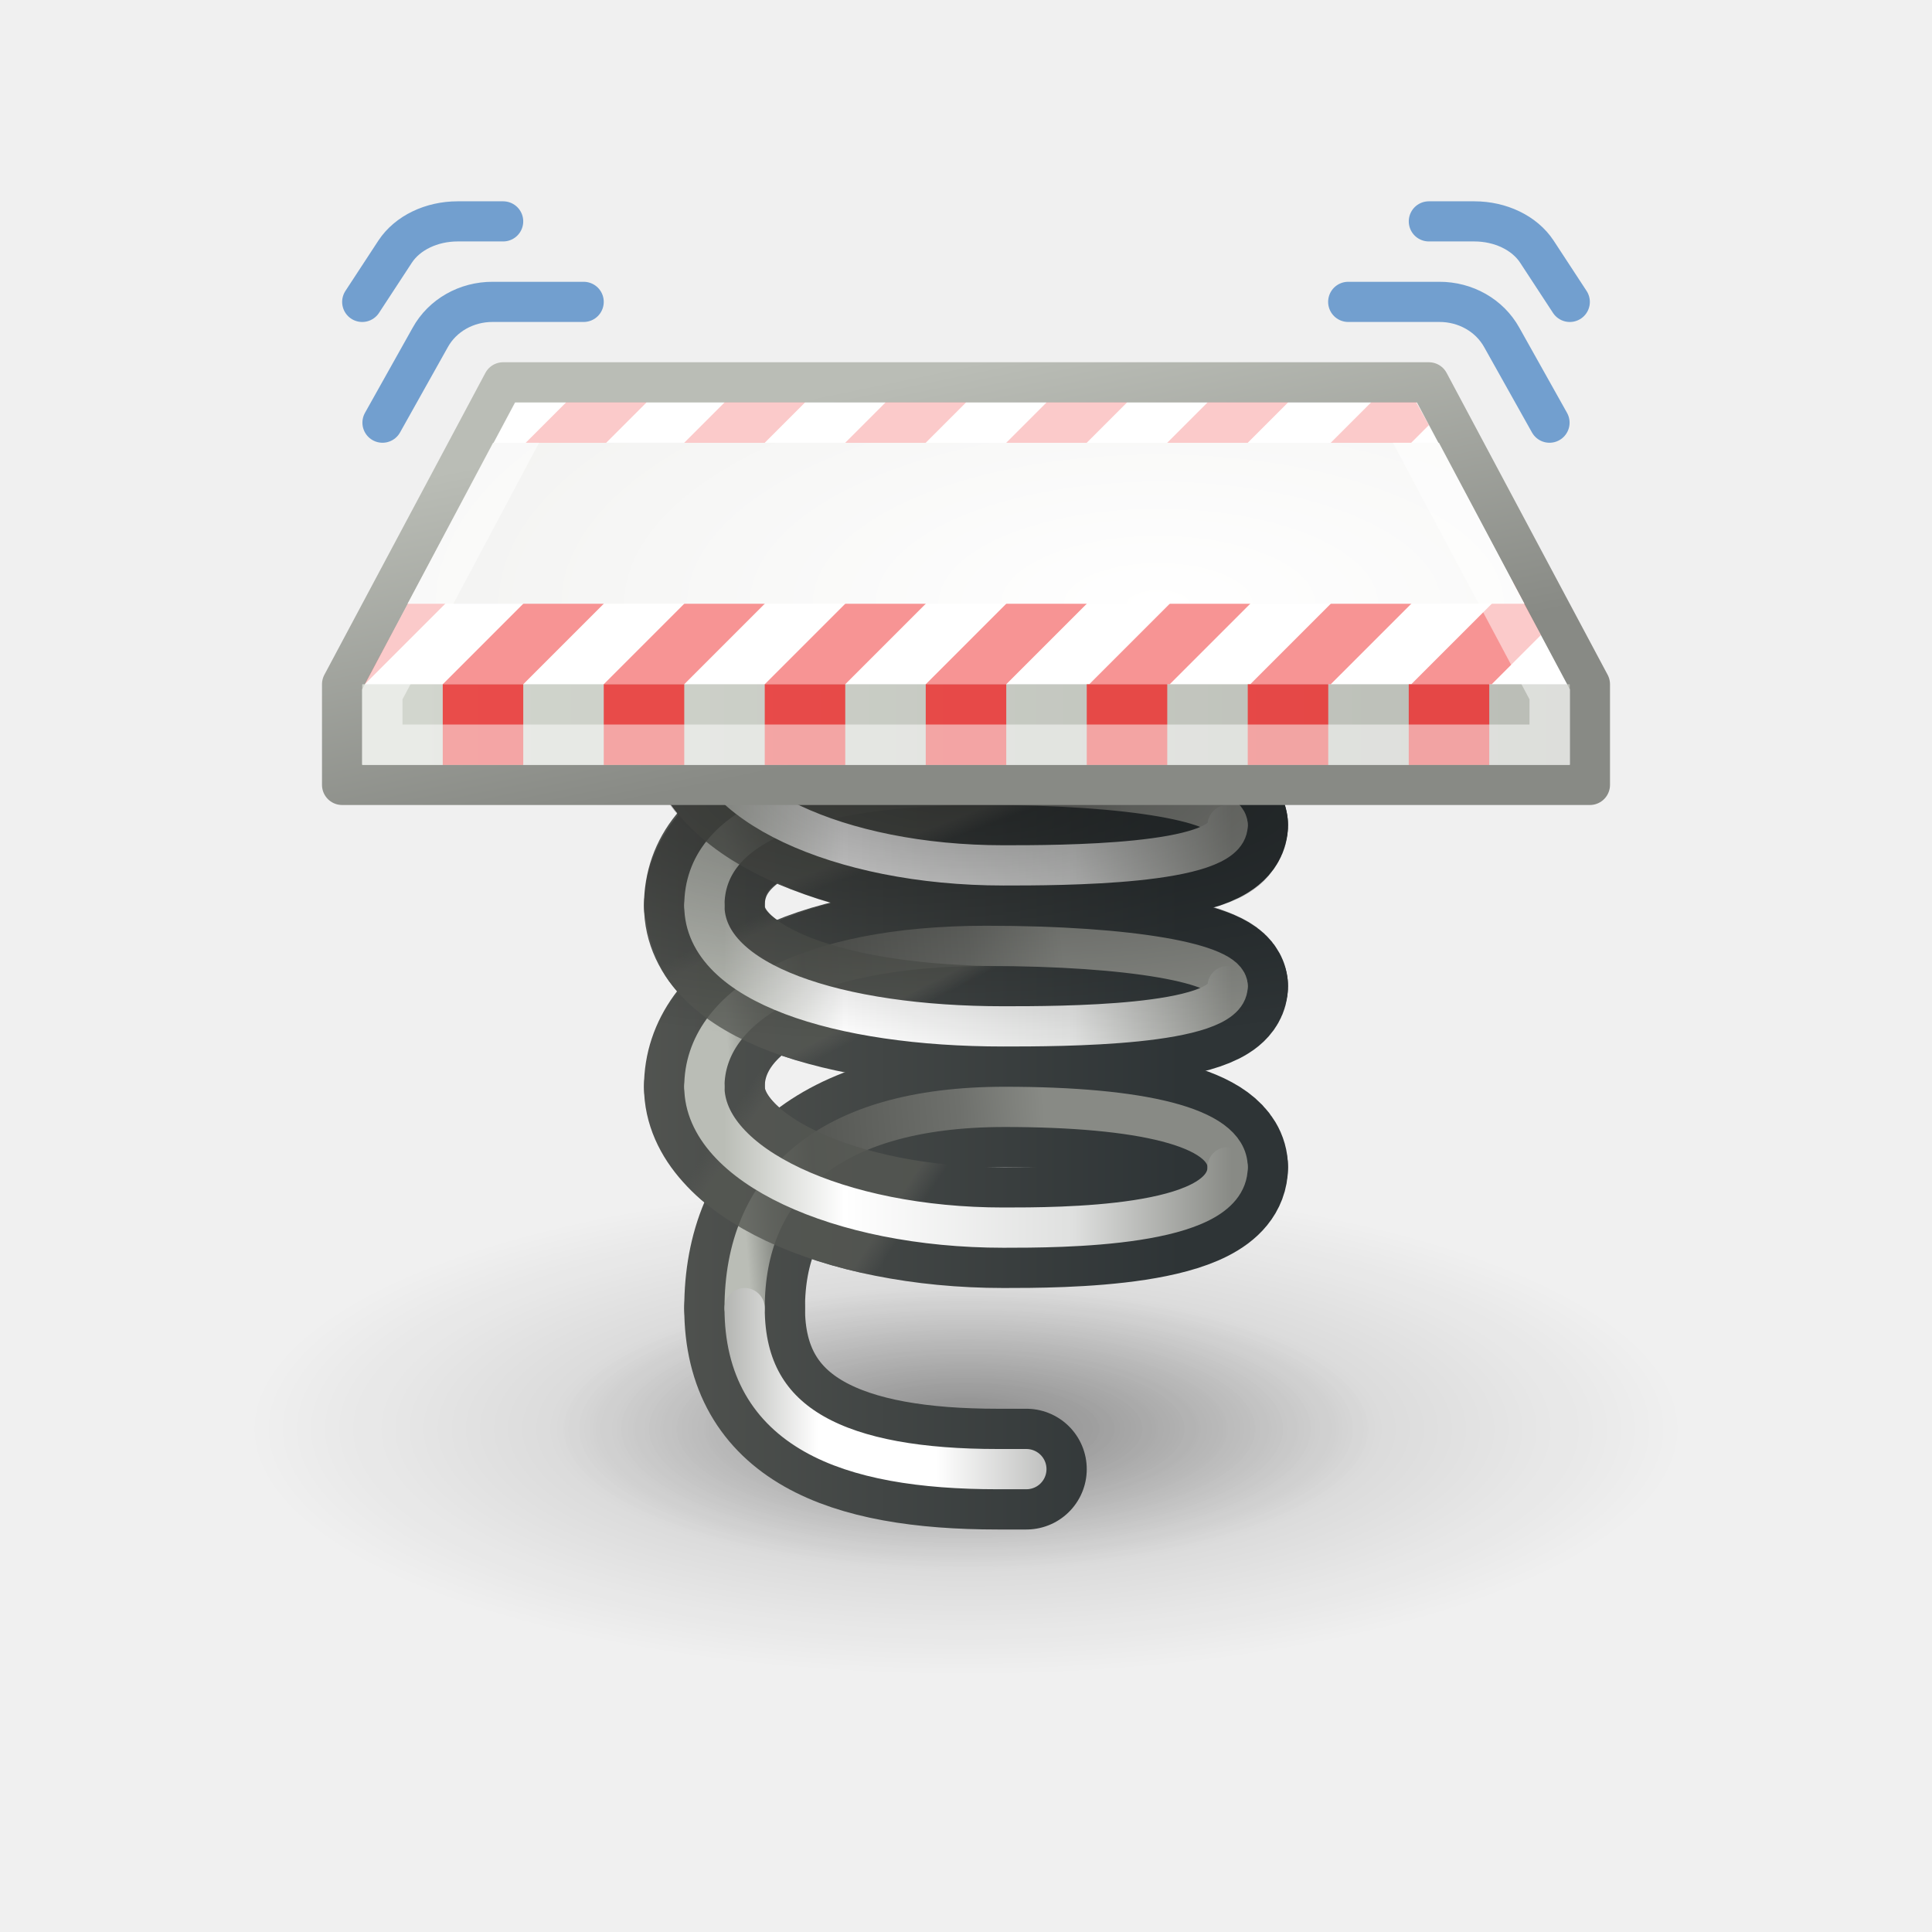
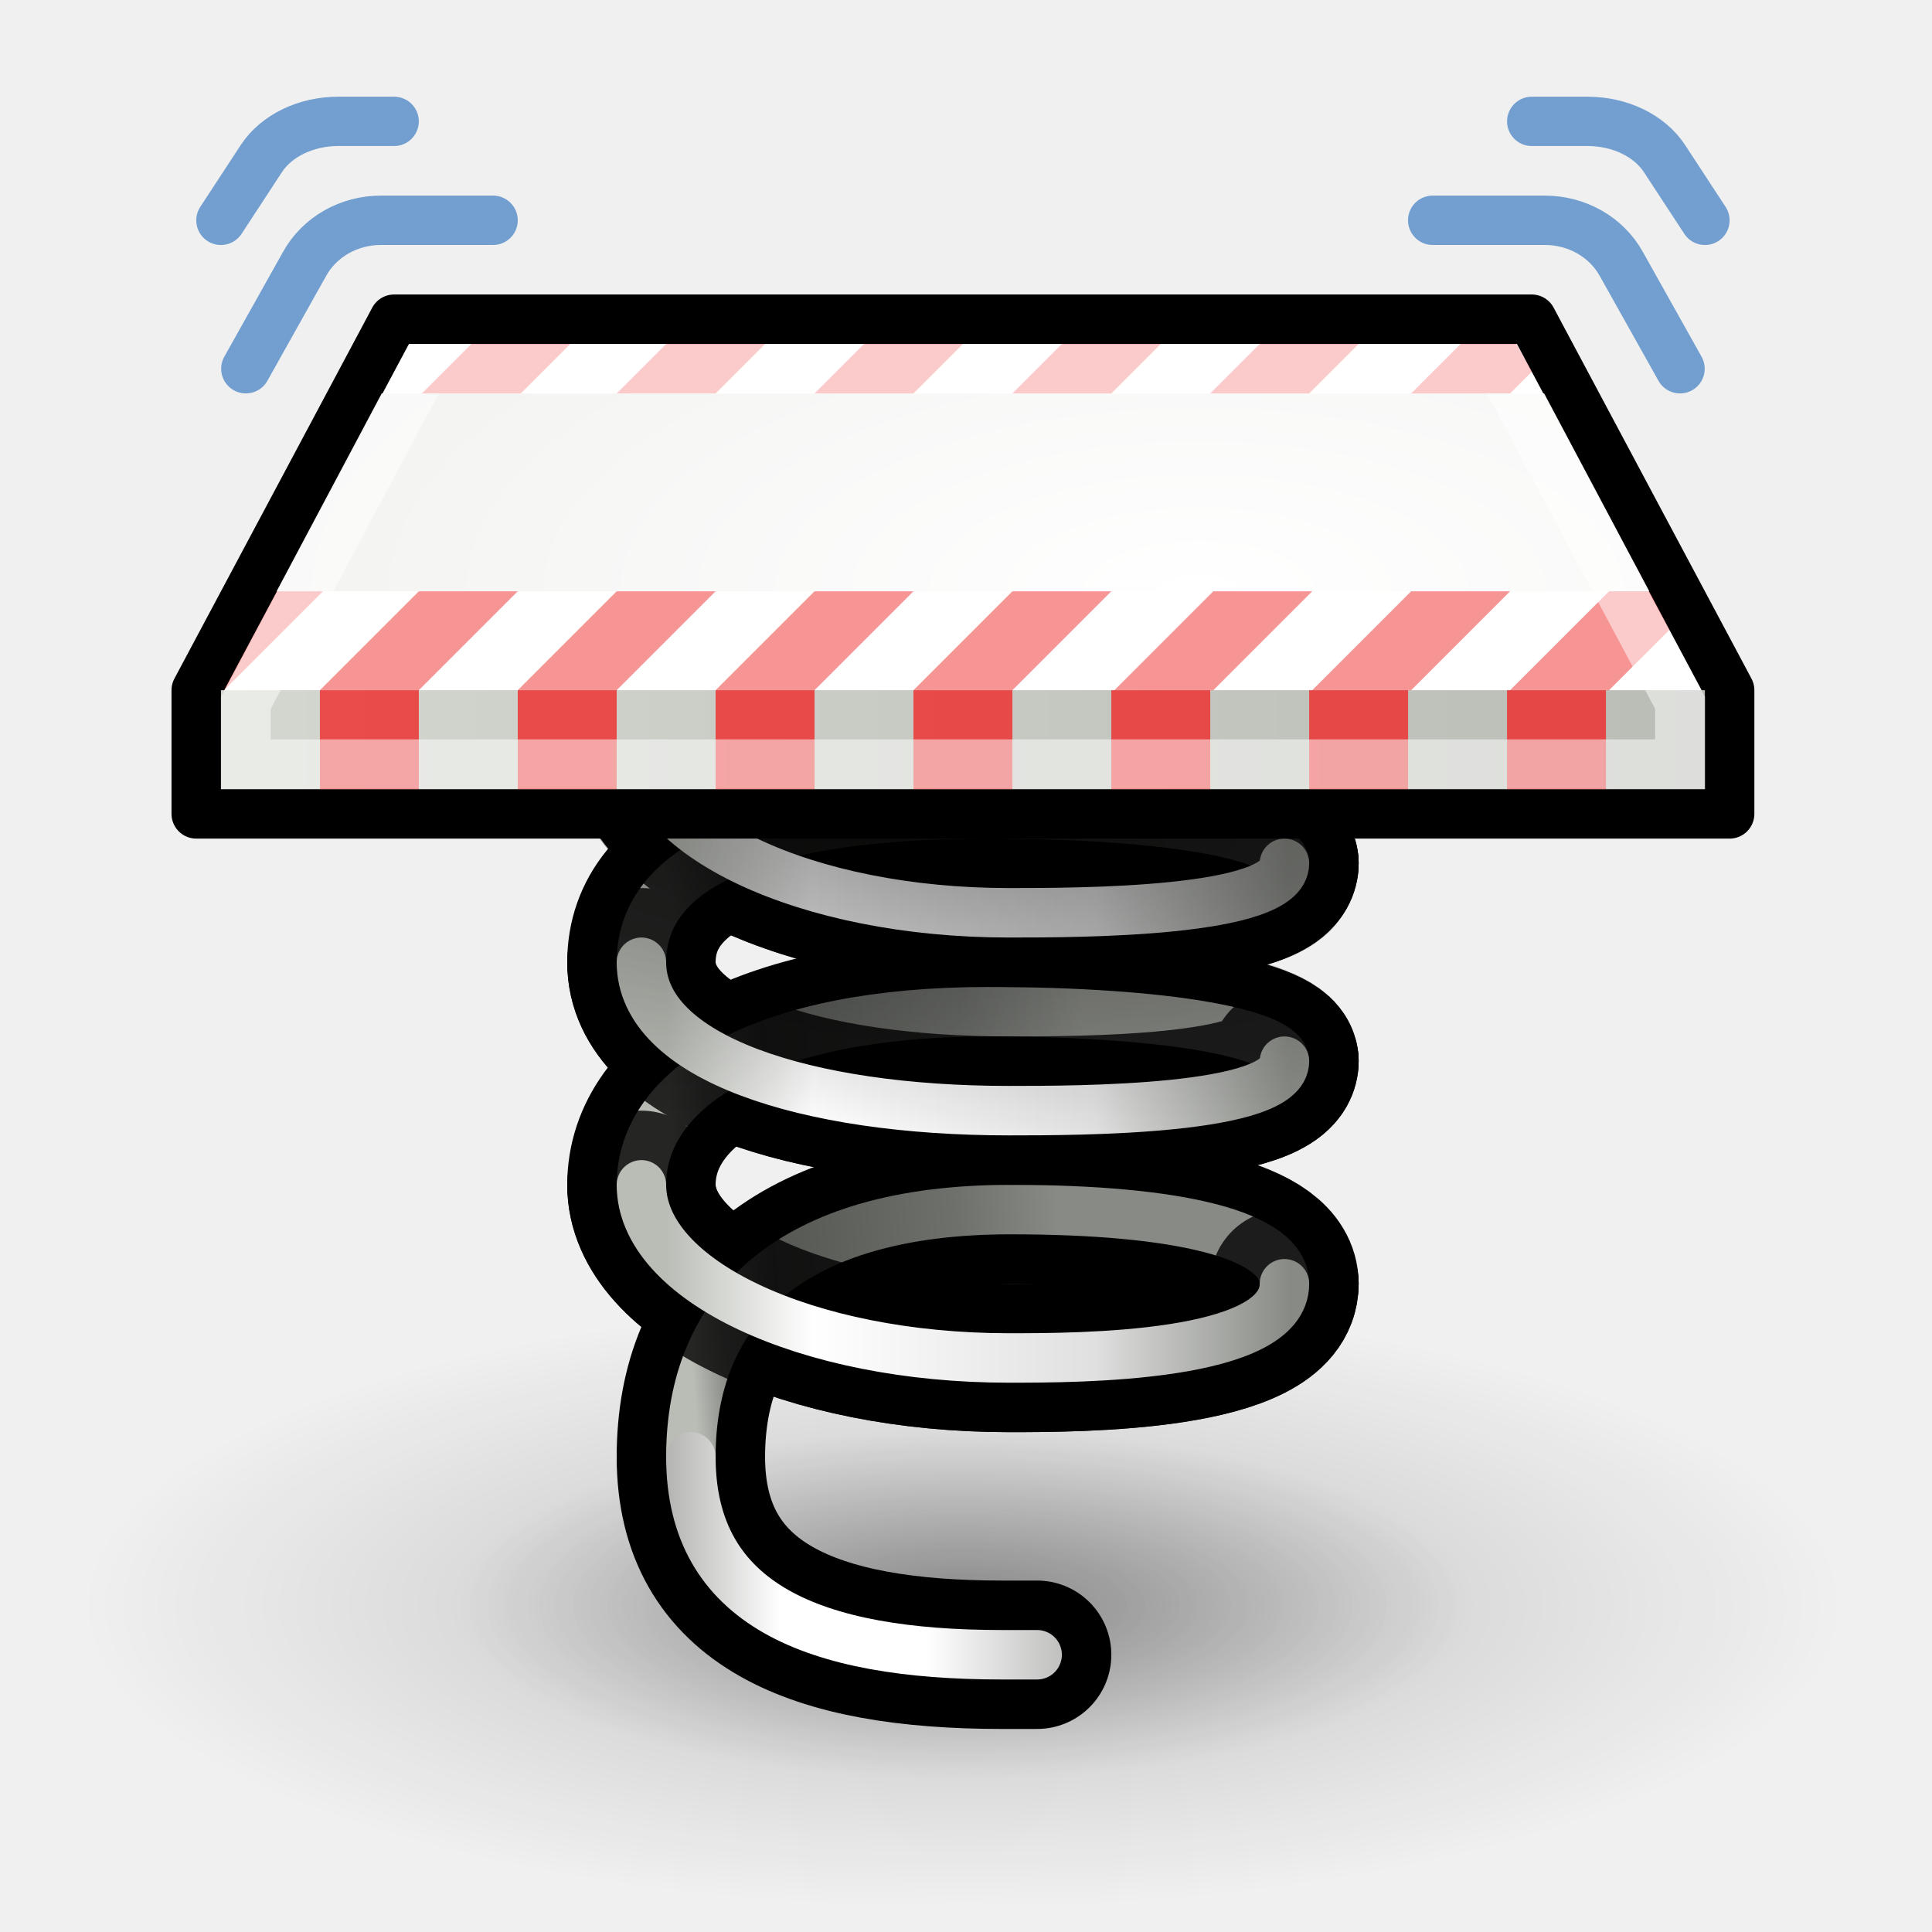
- <svg xmlns="http://www.w3.org/2000/svg" xmlns:xlink="http://www.w3.org/1999/xlink" width="48" height="48" id="svg2" version="1.0">
-   <defs id="defs4">
-     <linearGradient id="linearGradient1985">
-       <stop id="stop1987" offset="0" style="stop-color:#888a85;stop-opacity:1" />
-       <stop id="stop1989" offset="1" style="stop-color:#babdb6;stop-opacity:1" />
+ <svg xmlns="http://www.w3.org/2000/svg" xmlns:xlink="http://www.w3.org/1999/xlink" width="300" height="300" viewBox="0 0 300 300" id="svg7814" version="1.1">
+   <defs id="defs7816">
+     <radialGradient xlink:href="#linearGradient3212" id="radialGradient3222" gradientUnits="userSpaceOnUse" gradientTransform="matrix(1,0,0,0.385766,0,8.906398)" cx="22.743" cy="14.5" fx="22.743" fy="14.5" r="14.257" />
+     <linearGradient id="linearGradient3212">
+       <stop style="stop-color:black;stop-opacity:1;" offset="0" id="stop3214" />
+       <stop style="stop-color:black;stop-opacity:0;" offset="1" id="stop3216" />
    </linearGradient>
+     <radialGradient xlink:href="#linearGradient3212" id="radialGradient3226" gradientUnits="userSpaceOnUse" gradientTransform="matrix(1,0,0,0.385766,0,8.906398)" cx="22.743" cy="14.5" fx="22.743" fy="14.5" r="14.257" />
+     <linearGradient xlink:href="#linearGradient3281" id="linearGradient2935" x1="18.031" y1="25.991" x2="31" y2="25.991" gradientUnits="userSpaceOnUse" />
    <linearGradient id="linearGradient3281">
      <stop style="stop-color:#babdb6;stop-opacity:1;" offset="0" id="stop3289" />
      <stop id="stop3291" offset="0.092" style="stop-color:#878a84;stop-opacity:1;" />
      <stop style="stop-color:#555753;stop-opacity:1;" offset="0.235" id="stop3285" />
      <stop id="stop3293" offset="0.724" style="stop-color:#6e706c;stop-opacity:1;" />
      <stop id="stop3287" offset="1" style="stop-color:#888a85;stop-opacity:1" />
    </linearGradient>
-     <linearGradient id="linearGradient3228">
-       <stop style="stop-color:#2e3436;stop-opacity:1" offset="0" id="stop3230" />
-       <stop style="stop-color:#555753;stop-opacity:1;" offset="1" id="stop3232" />
-     </linearGradient>
-     <linearGradient id="linearGradient3212">
-       <stop style="stop-color:black;stop-opacity:1;" offset="0" id="stop3214" />
-       <stop style="stop-color:black;stop-opacity:0;" offset="1" id="stop3216" />
-     </linearGradient>
-     <linearGradient id="linearGradient3170">
-       <stop style="stop-color:black;stop-opacity:1;" offset="0" id="stop3172" />
-       <stop style="stop-color:black;stop-opacity:0;" offset="1" id="stop3174" />
-     </linearGradient>
+     <linearGradient xlink:href="#linearGradient3281" id="linearGradient3261" gradientUnits="userSpaceOnUse" x1="18.094" y1="26.241" x2="26.563" y2="25.616" />
+     <linearGradient xlink:href="#linearGradient3281" id="linearGradient3263" gradientUnits="userSpaceOnUse" x1="18.344" y1="22.429" x2="28.125" y2="20.054" />
+     <linearGradient xlink:href="#linearGradient3281" id="linearGradient3265" gradientUnits="userSpaceOnUse" x1="18.625" y1="31.929" x2="26.25" y2="31.304" />
+     <linearGradient xlink:href="#linearGradient3065" id="linearGradient2920" x1="17.985" y1="23.782" x2="30.604" y2="23.782" gradientUnits="userSpaceOnUse" />
    <linearGradient id="linearGradient3065">
      <stop id="stop3067" offset="0" style="stop-color:#babdb6;stop-opacity:1" />
      <stop style="stop-color:white;stop-opacity:1;" offset="0.237" id="stop3069" />
      <stop id="stop3259" offset="0.687" style="stop-color:#dfe0df;stop-opacity:1;" />
      <stop id="stop3071" offset="1" style="stop-color:#888a85;stop-opacity:1" />
    </linearGradient>
-     <linearGradient id="linearGradient3055">
-       <stop id="stop3057" offset="0" style="stop-color:#555753;stop-opacity:0" />
-       <stop style="stop-color:#555753;stop-opacity:1;" offset="0.101" id="stop3059" />
-       <stop style="stop-color:#555753;stop-opacity:1;" offset="0.893" id="stop3061" />
-       <stop id="stop3063" offset="1" style="stop-color:#555753;stop-opacity:0;" />
-     </linearGradient>
+     <linearGradient xlink:href="#linearGradient2914" id="linearGradient2939" gradientUnits="userSpaceOnUse" x1="16.672" y1="23.782" x2="30.604" y2="23.782" />
    <linearGradient id="linearGradient2914">
      <stop style="stop-color:#888a85;stop-opacity:1" offset="0" id="stop2916" />
      <stop id="stop2922" offset="0.262" style="stop-color:white;stop-opacity:1;" />
      <stop style="stop-color:white;stop-opacity:1;" offset="0.473" id="stop3257" />
      <stop style="stop-color:#555753;stop-opacity:1" offset="1" id="stop2918" />
    </linearGradient>
+     <radialGradient xlink:href="#linearGradient3212" id="radialGradient3269" gradientUnits="userSpaceOnUse" gradientTransform="matrix(-6.064651e-6,0.789996,-2.56077,0,76.84922,-13.69235)" cx="42.188" cy="20.617" fx="42.188" fy="20.617" r="8" />
+     <linearGradient xlink:href="#linearGradient2844" id="linearGradient2850" x1="9" y1="18" x2="39" y2="18" gradientUnits="userSpaceOnUse" />
    <linearGradient id="linearGradient2844">
      <stop style="stop-color:#d3d7cf;stop-opacity:1;" offset="0" id="stop2846" />
      <stop style="stop-color:#babdb6;stop-opacity:1" offset="1" id="stop2848" />
    </linearGradient>
+     <radialGradient xlink:href="#linearGradient2827" id="radialGradient2833" cx="21.315" cy="14.031" fx="21.315" fy="14.031" r="13.875" gradientTransform="matrix(1.910968,0,0,0.825953,-11.9594,3.411152)" gradientUnits="userSpaceOnUse" />
    <linearGradient id="linearGradient2827">
      <stop style="stop-color:white;stop-opacity:1" offset="0" id="stop2829" />
      <stop style="stop-color:#eeeeec;stop-opacity:1;" offset="1" id="stop2831" />
    </linearGradient>
-     <radialGradient xlink:href="#linearGradient2827" id="radialGradient2833" cx="21.315" cy="14.031" fx="21.315" fy="14.031" r="13.875" gradientTransform="matrix(1.910968,0,0,0.825953,-11.9594,3.411152)" gradientUnits="userSpaceOnUse" />
-     <linearGradient xlink:href="#linearGradient2844" id="linearGradient2850" x1="9" y1="18" x2="39" y2="18" gradientUnits="userSpaceOnUse" />
-     <linearGradient xlink:href="#linearGradient3065" id="linearGradient2920" x1="17.985" y1="23.782" x2="30.604" y2="23.782" gradientUnits="userSpaceOnUse" />
-     <linearGradient xlink:href="#linearGradient3281" id="linearGradient2935" x1="18.031" y1="25.991" x2="31" y2="25.991" gradientUnits="userSpaceOnUse" />
-     <linearGradient xlink:href="#linearGradient2914" id="linearGradient2939" gradientUnits="userSpaceOnUse" x1="16.672" y1="23.782" x2="30.604" y2="23.782" />
-     <linearGradient xlink:href="#linearGradient3055" id="linearGradient3037" x1="17.875" y1="18.594" x2="19.344" y2="22.469" gradientUnits="userSpaceOnUse" />
-     <linearGradient xlink:href="#linearGradient3055" id="linearGradient3053" x1="17.237" y1="23.558" x2="19.007" y2="27" gradientUnits="userSpaceOnUse" />
-     <linearGradient xlink:href="#linearGradient3055" id="linearGradient3079" x1="17.812" y1="28.187" x2="22.156" y2="31.062" gradientUnits="userSpaceOnUse" />
-     <linearGradient xlink:href="#linearGradient1985" id="linearGradient3200" x1="15.25" y1="20" x2="13.438" y2="11.231" gradientUnits="userSpaceOnUse" />
-     <radialGradient xlink:href="#linearGradient3212" id="radialGradient3222" gradientUnits="userSpaceOnUse" gradientTransform="matrix(1,0,0,0.385766,0,8.906398)" cx="22.743" cy="14.5" fx="22.743" fy="14.5" r="14.257" />
-     <radialGradient xlink:href="#linearGradient3212" id="radialGradient3226" gradientUnits="userSpaceOnUse" gradientTransform="matrix(1,0,0,0.385766,0,8.906398)" cx="22.743" cy="14.5" fx="22.743" fy="14.5" r="14.257" />
-     <linearGradient xlink:href="#linearGradient3228" id="linearGradient3234" x1="45.375" y1="25.188" x2="30.499" y2="25.188" gradientUnits="userSpaceOnUse" />
-     <linearGradient xlink:href="#linearGradient3228" id="linearGradient3236" gradientUnits="userSpaceOnUse" x1="45.375" y1="25.188" x2="30.499" y2="25.188" />
-     <linearGradient xlink:href="#linearGradient3228" id="linearGradient3238" gradientUnits="userSpaceOnUse" x1="45.375" y1="25.188" x2="30.499" y2="25.188" />
-     <linearGradient xlink:href="#linearGradient3228" id="linearGradient3240" gradientUnits="userSpaceOnUse" x1="45.375" y1="25.188" x2="30.499" y2="25.188" />
-     <linearGradient xlink:href="#linearGradient3228" id="linearGradient3242" gradientUnits="userSpaceOnUse" x1="45.375" y1="25.188" x2="30.499" y2="25.188" />
-     <linearGradient xlink:href="#linearGradient3228" id="linearGradient3244" gradientUnits="userSpaceOnUse" x1="45.375" y1="25.188" x2="30.499" y2="25.188" />
-     <linearGradient xlink:href="#linearGradient3228" id="linearGradient3246" gradientUnits="userSpaceOnUse" x1="45.375" y1="25.188" x2="30.499" y2="25.188" />
-     <linearGradient xlink:href="#linearGradient3228" id="linearGradient3248" gradientUnits="userSpaceOnUse" x1="45.375" y1="25.188" x2="30.499" y2="25.188" />
-     <linearGradient xlink:href="#linearGradient3228" id="linearGradient3250" gradientUnits="userSpaceOnUse" x1="45.375" y1="25.188" x2="30.499" y2="25.188" />
-     <linearGradient xlink:href="#linearGradient3228" id="linearGradient3252" gradientUnits="userSpaceOnUse" x1="45.375" y1="25.188" x2="30.499" y2="25.188" />
-     <linearGradient xlink:href="#linearGradient3281" id="linearGradient3261" gradientUnits="userSpaceOnUse" x1="18.094" y1="26.241" x2="26.563" y2="25.616" />
-     <linearGradient xlink:href="#linearGradient3281" id="linearGradient3263" gradientUnits="userSpaceOnUse" x1="18.344" y1="22.429" x2="28.125" y2="20.054" />
-     <linearGradient xlink:href="#linearGradient3281" id="linearGradient3265" gradientUnits="userSpaceOnUse" x1="18.625" y1="31.929" x2="26.25" y2="31.304" />
-     <radialGradient xlink:href="#linearGradient3170" id="radialGradient3269" gradientUnits="userSpaceOnUse" gradientTransform="matrix(-6.064651e-6,0.789996,-2.56077,0,76.84922,-13.69235)" cx="42.188" cy="20.617" fx="42.188" fy="20.617" r="8" />
+     <linearGradient xlink:href="#linearGradient3065" id="linearGradient8571" gradientUnits="userSpaceOnUse" x1="17.985" y1="23.782" x2="30.604" y2="23.782" />
+     <linearGradient xlink:href="#linearGradient3065" id="linearGradient8573" gradientUnits="userSpaceOnUse" x1="17.985" y1="23.782" x2="30.604" y2="23.782" />
+     <linearGradient xlink:href="#linearGradient3065" id="linearGradient8575" gradientUnits="userSpaceOnUse" x1="17.985" y1="23.782" x2="30.604" y2="23.782" />
  </defs>
-   <g id="layer4" style="display:inline">
-     <path style="opacity:0.2;fill:url(#radialGradient3222);fill-opacity:1;stroke:none;stroke-width:1;stroke-linecap:round;stroke-linejoin:miter;stroke-miterlimit:4;stroke-dasharray:none;stroke-opacity:1;display:inline" id="path3202" d="M 37 14.5 A 14.257 5.5 0 1 1  8.485,14.5 A 14.257 5.5 0 1 1  37 14.5 z" transform="matrix(1.252416,0,0,1.11601,-4.483258,19.31786)" />
-     <path style="opacity:0.3;fill:url(#radialGradient3226);fill-opacity:1;stroke:none;stroke-width:1;stroke-linecap:round;stroke-linejoin:miter;stroke-miterlimit:4;stroke-dasharray:none;stroke-opacity:1;display:inline" id="path3224" d="M 37 14.5 A 14.257 5.5 0 1 1  8.485,14.5 A 14.257 5.5 0 1 1  37 14.5 z" transform="matrix(0.717111,0,0,0.639006,7.691004,26.23441)" />
-   </g>
-   <g id="layer3" style="display:inline">
-     <g style="fill-opacity:1;stroke:url(#linearGradient3234);display:inline" id="g3097" transform="translate(-14,0)">
-       <g style="fill-opacity:1;stroke:url(#linearGradient3236)" transform="translate(-2,0)" id="g3099">
-         <path style="fill:none;fill-opacity:1;stroke:url(#linearGradient3238);stroke-width:3;stroke-linecap:round;stroke-linejoin:miter;stroke-miterlimit:4;stroke-dasharray:none;stroke-opacity:1;display:inline" d="M 33.5,27 C 33.5,25 36,23.5 40.5,23.5 C 44.157,23.5 46.5,23.948 46.5,24.5" id="path3101" />
-         <path style="fill:none;fill-opacity:1;stroke:url(#linearGradient3240);stroke-width:3;stroke-linecap:round;stroke-linejoin:miter;stroke-miterlimit:4;stroke-dasharray:none;stroke-opacity:1;display:inline" d="M 33.5,22.5 C 33.5,20.5 36,19.5 40.5,19.5 C 44.157,19.5 46.5,19.948 46.5,20.5" id="path3103" />
-         <path style="fill:none;fill-opacity:1;stroke:url(#linearGradient3242);stroke-width:3;stroke-linecap:round;stroke-linejoin:miter;stroke-miterlimit:4;stroke-dasharray:none;stroke-opacity:1;display:inline" d="M 34.5,32.5 C 34.5,29.5 36.5,27.5 40.962,27.5 C 44.337,27.5 46.5,28 46.5,29" id="path3105" />
+   <g id="layer1" transform="translate(0,-752.3622)">
+     <g transform="matrix(7.680766,0,0,7.680766,-34.81451,728.9636)" style="display:inline" id="g7594">
+       <ellipse ry="5.5" rx="14.257" cy="14.5" cx="22.743" transform="matrix(1.252416,0,0,1.11601,-4.483258,19.31786)" id="path3202" style="display:inline;opacity:0.2;fill:url(#radialGradient3222);fill-opacity:1;stroke:none;stroke-width:1;stroke-linecap:round;stroke-linejoin:miter;stroke-miterlimit:4;stroke-dasharray:none;stroke-opacity:1" />
+       <ellipse ry="5.5" rx="14.257" cy="14.5" cx="22.743" transform="matrix(0.717111,0,0,0.639006,7.691004,26.23441)" id="path3224" style="display:inline;opacity:0.3;fill:url(#radialGradient3226);fill-opacity:1;stroke:none;stroke-width:1;stroke-linecap:round;stroke-linejoin:miter;stroke-miterlimit:4;stroke-dasharray:none;stroke-opacity:1" />
+       <g transform="translate(-14,0)" id="g3097" style="display:inline;fill-opacity:1;stroke:#000000;stroke-opacity:1">
+         <g id="g3099" transform="translate(-2,0)" style="fill-opacity:1;stroke:#000000;stroke-opacity:1">
+           <path id="path3101" d="m 33.5,27 c 0,-2 2.5,-3.5 7,-3.5 3.657,0 6,0.448 6,1" style="display:inline;fill:none;fill-opacity:1;stroke:#000000;stroke-width:3;stroke-linecap:round;stroke-linejoin:miter;stroke-miterlimit:4;stroke-dasharray:none;stroke-opacity:1" />
+           <path id="path3103" d="m 33.5,22.5 c 0,-2 2.5,-3 7,-3 3.657,0 6,0.448 6,1" style="display:inline;fill:none;fill-opacity:1;stroke:#000000;stroke-width:3;stroke-linecap:round;stroke-linejoin:miter;stroke-miterlimit:4;stroke-dasharray:none;stroke-opacity:1" />
+           <path id="path3105" d="m 34.5,32.5 c 0,-3 2,-5 6.462,-5 3.376,0 5.538,0.5 5.538,1.5" style="display:inline;fill:none;fill-opacity:1;stroke:#000000;stroke-width:3;stroke-linecap:round;stroke-linejoin:miter;stroke-miterlimit:4;stroke-dasharray:none;stroke-opacity:1" />
+         </g>
+         <g id="g3107" transform="translate(-2,0)" style="fill-opacity:1;stroke:#000000;stroke-opacity:1">
+           <path id="path3109" d="m 46.5,20.5 c 0,1 -4.179,1 -5.571,1 -4.101,-4.7e-5 -7.429,-1.568 -7.429,-3.5" style="display:inline;fill:none;fill-opacity:1;stroke:#000000;stroke-width:3;stroke-linecap:round;stroke-linejoin:miter;stroke-miterlimit:4;stroke-dasharray:none;stroke-opacity:1" />
+           <path id="path3111" d="m 46.5,24.5 c 0,1 -4.179,1 -5.571,1 C 36.828,25.5 33.5,24.432 33.5,22.5" style="display:inline;fill:none;fill-opacity:1;stroke:#000000;stroke-width:3;stroke-linecap:round;stroke-linejoin:miter;stroke-miterlimit:4;stroke-dasharray:none;stroke-opacity:1" />
+           <path id="path3113" d="m 46.5,29 c 0,1.5 -4.179,1.5 -5.571,1.5 -4.101,-4.7e-5 -7.429,-1.568 -7.429,-3.5" style="display:inline;fill:none;fill-opacity:1;stroke:#000000;stroke-width:3;stroke-linecap:round;stroke-linejoin:miter;stroke-miterlimit:4;stroke-dasharray:none;stroke-opacity:1" />
+           <path id="path3115" d="m 34.5,32.5 c 0,3 2.5,4 6.286,4 L 41.5,36.5" style="display:inline;fill:none;fill-opacity:1;stroke:#000000;stroke-width:3;stroke-linecap:round;stroke-linejoin:miter;stroke-miterlimit:4;stroke-dasharray:none;stroke-opacity:1" />
+         </g>
      </g>
-       <g style="fill-opacity:1;stroke:url(#linearGradient3244)" transform="translate(-2,0)" id="g3107">
-         <path style="fill:none;fill-opacity:1;stroke:url(#linearGradient3246);stroke-width:3;stroke-linecap:round;stroke-linejoin:miter;stroke-miterlimit:4;stroke-dasharray:none;stroke-opacity:1;display:inline" d="M 46.5,20.5 C 46.5,21.5 42.321,21.5 40.929,21.5 C 36.828,21.5 33.5,19.932 33.5,18" id="path3109" />
-         <path style="fill:none;fill-opacity:1;stroke:url(#linearGradient3248);stroke-width:3;stroke-linecap:round;stroke-linejoin:miter;stroke-miterlimit:4;stroke-dasharray:none;stroke-opacity:1;display:inline" d="M 46.5,24.5 C 46.5,25.5 42.321,25.5 40.929,25.5 C 36.828,25.5 33.5,24.432 33.5,22.5" id="path3111" />
-         <path style="fill:none;fill-opacity:1;stroke:url(#linearGradient3250);stroke-width:3;stroke-linecap:round;stroke-linejoin:miter;stroke-miterlimit:4;stroke-dasharray:none;stroke-opacity:1;display:inline" d="M 46.5,29 C 46.5,30.5 42.321,30.5 40.929,30.5 C 36.828,30.5 33.5,28.932 33.5,27" id="path3113" />
-         <path style="fill:none;fill-opacity:1;stroke:url(#linearGradient3252);stroke-width:3;stroke-linecap:round;stroke-linejoin:miter;stroke-miterlimit:4;stroke-dasharray:none;stroke-opacity:1;display:inline" d="M 34.5,32.5 C 34.5,35.5 37,36.5 40.786,36.5 L 41.5,36.5" id="path3115" />
+       <g style="display:inline;fill-opacity:1;stroke:url(#linearGradient2935)" id="g2924">
+         <path style="display:inline;opacity:1;fill:none;fill-opacity:1;stroke:url(#linearGradient3261);stroke-width:1;stroke-linecap:round;stroke-linejoin:miter;stroke-miterlimit:4;stroke-opacity:1" d="m 17.5,27 c 0,-2 2.5,-3.5 7,-3.5 3.657,0 6,0.448 6,1" id="path2857" />
+         <path style="display:inline;opacity:1;fill:none;fill-opacity:1;stroke:url(#linearGradient3263);stroke-width:1;stroke-linecap:round;stroke-linejoin:miter;stroke-miterlimit:4;stroke-opacity:1" d="m 17.5,22.5 c 0,-2 2.5,-3 7,-3 3.657,0 6,0.448 6,1" id="path2871" />
+         <path style="display:inline;opacity:1;fill:none;fill-opacity:1;stroke:url(#linearGradient3265);stroke-width:1;stroke-linecap:round;stroke-linejoin:miter;stroke-miterlimit:4;stroke-dasharray:none;stroke-opacity:1" d="m 18.5,32.5 c 0,-3 2,-5 6.462,-5 3.376,0 5.538,0.5 5.538,1.5" id="path2873" />
      </g>
+       <g style="display:inline;opacity:0.8;stroke:#000000;stroke-opacity:1" id="g3081">
+         <path style="display:inline;fill:none;fill-opacity:1;stroke:#000000;stroke-width:3;stroke-linecap:round;stroke-linejoin:miter;stroke-miterlimit:4;stroke-dasharray:none;stroke-opacity:1" d="m 30.5,29 c 0,1.5 -4.179,1.5 -5.571,1.5 -4.101,-4.7e-5 -7.429,-1.568 -7.429,-3.5" id="path3023" />
+         <path style="display:inline;fill:none;fill-opacity:1;stroke:#000000;stroke-width:3;stroke-linecap:round;stroke-linejoin:miter;stroke-miterlimit:4;stroke-dasharray:none;stroke-opacity:1" d="m 30.5,24.5 c 0,1 -4.179,1 -5.571,1 C 20.828,25.5 17.5,24.432 17.5,22.5" id="path3021" />
+         <path style="display:inline;fill:none;fill-opacity:1;stroke:#000000;stroke-width:3;stroke-linecap:round;stroke-linejoin:miter;stroke-miterlimit:4;stroke-dasharray:none;stroke-opacity:1" d="m 30.5,20.5 c 0,1 -4.179,1 -5.571,1 -4.101,-4.7e-5 -7.429,-1.568 -7.429,-3.5" id="path3019" />
+       </g>
+       <g style="display:inline;fill-opacity:1;stroke:url(#linearGradient2920)" id="g2908">
+         <path style="display:inline;opacity:1;fill:none;fill-opacity:1;stroke:url(#linearGradient8571);stroke-width:1;stroke-linecap:round;stroke-linejoin:miter;stroke-miterlimit:4;stroke-opacity:1" d="m 30.5,20.5 c 0,1 -4.179,1 -5.571,1 -4.101,-4.7e-5 -7.429,-1.568 -7.429,-3.5" id="path2869" />
+         <path style="display:inline;opacity:1;fill:none;fill-opacity:1;stroke:url(#linearGradient8573);stroke-width:1;stroke-linecap:round;stroke-linejoin:miter;stroke-miterlimit:4;stroke-opacity:1" d="m 30.5,24.5 c 0,1 -4.179,1 -5.571,1 C 20.828,25.5 17.5,24.432 17.5,22.5" id="path2852" />
+         <path style="display:inline;opacity:1;fill:none;fill-opacity:1;stroke:url(#linearGradient8575);stroke-width:1;stroke-linecap:round;stroke-linejoin:miter;stroke-miterlimit:4;stroke-opacity:1" d="m 30.5,29 c 0,1.5 -4.179,1.5 -5.571,1.5 -4.101,-4.7e-5 -7.429,-1.568 -7.429,-3.5" id="path2867" />
+         <path style="display:inline;opacity:1;fill:none;fill-opacity:1;stroke:url(#linearGradient2939);stroke-width:1;stroke-linecap:round;stroke-linejoin:miter;stroke-miterlimit:4;stroke-opacity:1" d="m 18.5,32.5 c 0,3 2.5,4 6.286,4 L 25.5,36.5" id="path2875" />
+       </g>
+       <path id="path2885" d="M 17.469,16.469 C 16.64,16.486 15.983,17.172 16,18 c 0,0.882 0.321,1.626 0.844,2.25 C 16.32,20.887 16,21.657 16,22.5 c -0.002,0.135 0.03,0.279 0.062,0.406 0.096,0.656 0.372,1.28 0.781,1.75 C 16.32,25.335 16,26.135 16,27 c 0,0.773 0.299,1.427 0.719,2 L 32,29 C 32,28.836 31.976,28.686 31.938,28.531 31.928,28.5 31.918,28.467 31.906,28.438 31.742,27.885 31.376,27.401 31,27.125 30.665,26.879 30.309,26.716 29.938,26.594 30.063,26.56 30.19,26.542 30.312,26.5 30.621,26.395 30.942,26.277 31.281,26 31.535,25.792 31.815,25.417 31.938,24.969 31.983,24.823 32.001,24.659 32,24.5 32,24.35 31.973,24.195 31.938,24.062 31.919,23.995 31.902,23.938 31.875,23.875 c -0.12,-0.299 -0.307,-0.54 -0.469,-0.688 -0.263,-0.24 -0.516,-0.368 -0.75,-0.469 -0.164,-0.071 -0.33,-0.137 -0.5,-0.188 0.051,-0.016 0.106,-0.014 0.156,-0.031 0.308,-0.105 0.63,-0.223 0.969,-0.5 0.254,-0.208 0.534,-0.583 0.656,-1.031 C 31.983,20.823 32.001,20.659 32,20.5 32,20.35 31.973,20.195 31.938,20.062 31.919,19.995 31.902,19.938 31.875,19.875 31.832,19.767 31.775,19.684 31.719,19.594 31.619,19.434 31.51,19.282 31.406,19.188 31.143,18.947 30.89,18.82 30.656,18.719 30.189,18.517 29.714,18.415 29.125,18.312 27.946,18.108 26.39,18 24.5,18 c -1.984,0 -3.623,0.194 -5,0.625 C 19.126,18.322 19,18.069 19,18 c 0.009,-0.409 -0.148,-0.805 -0.438,-1.094 -0.289,-0.289 -0.685,-0.446 -1.094,-0.438 z m 1.844,5.469 c 0.425,0.184 0.867,0.364 1.344,0.5 -0.464,0.119 -0.905,0.27 -1.312,0.438 C 19.267,22.823 19.169,22.762 19.125,22.719 18.963,22.558 19,22.552 19,22.5 c 0,-0.25 0.044,-0.387 0.312,-0.562 z m 0.094,4.25 C 19.903,26.361 20.44,26.511 21,26.625 20.404,26.851 19.856,27.148 19.375,27.5 19.106,27.25 19,27.06 19,27 c 0,-0.262 0.073,-0.529 0.406,-0.812 z" style="display:inline;opacity:0.419;fill:url(#radialGradient3269);fill-opacity:1;stroke:none;stroke-width:3;stroke-linecap:round;stroke-linejoin:miter;stroke-miterlimit:4;stroke-dasharray:none;stroke-opacity:1" />
+       <path id="rect1880" d="m 12.5,9.5 23,0 4,7.5 0,2.5 -31,0 0,-2.5 4,-7.5 z" style="opacity:1;fill:#ffffff;fill-opacity:1;stroke:#000000;stroke-width:1;stroke-linecap:round;stroke-linejoin:round;stroke-miterlimit:4;stroke-opacity:1" />
+       <rect y="17" x="9" height="2" width="30" id="rect2768" style="opacity:1;fill:url(#linearGradient2850);fill-opacity:1;stroke:none;stroke-width:1;stroke-linecap:round;stroke-linejoin:round;stroke-miterlimit:4;stroke-dasharray:none;stroke-opacity:1" />
+       <g style="opacity:0.8" id="g2835">
+         <rect style="opacity:1;fill:#ef2929;fill-opacity:1;stroke:none;stroke-width:1;stroke-linecap:round;stroke-linejoin:round;stroke-miterlimit:4;stroke-dasharray:none;stroke-opacity:1" id="rect2770" width="2" height="2" x="11" y="17" />
+         <rect style="display:inline;opacity:1;fill:#ef2929;fill-opacity:1;stroke:none;stroke-width:1;stroke-linecap:round;stroke-linejoin:round;stroke-miterlimit:4;stroke-dasharray:none;stroke-opacity:1" id="rect2772" width="2" height="2" x="15" y="17" />
+         <rect style="display:inline;opacity:1;fill:#ef2929;fill-opacity:1;stroke:none;stroke-width:1;stroke-linecap:round;stroke-linejoin:round;stroke-miterlimit:4;stroke-dasharray:none;stroke-opacity:1" id="rect2774" width="2" height="2" x="23" y="17" />
+         <rect style="display:inline;opacity:1;fill:#ef2929;fill-opacity:1;stroke:none;stroke-width:1;stroke-linecap:round;stroke-linejoin:round;stroke-miterlimit:4;stroke-dasharray:none;stroke-opacity:1" id="rect2776" width="2" height="2" x="19" y="17" />
+         <rect style="display:inline;opacity:1;fill:#ef2929;fill-opacity:1;stroke:none;stroke-width:1;stroke-linecap:round;stroke-linejoin:round;stroke-miterlimit:4;stroke-dasharray:none;stroke-opacity:1" id="rect2778" width="2" height="2" x="27" y="17" />
+         <rect style="display:inline;opacity:1;fill:#ef2929;fill-opacity:1;stroke:none;stroke-width:1;stroke-linecap:round;stroke-linejoin:round;stroke-miterlimit:4;stroke-dasharray:none;stroke-opacity:1" id="rect2780" width="2" height="2" x="31" y="17" />
+         <rect style="display:inline;opacity:1;fill:#ef2929;fill-opacity:1;stroke:none;stroke-width:1;stroke-linecap:round;stroke-linejoin:round;stroke-miterlimit:4;stroke-dasharray:none;stroke-opacity:1" id="rect2782" width="2" height="2" x="35" y="17" />
+       </g>
+       <path id="path2805" d="M 14.062,10 11.375,12.688 9.062,17 l 7,-7 -2,0 z M 18,10 l -7,7 2,0 7,-7 -2,0 z m 4,0 -7,7 2,0 7,-7 -2,0 z m 4,0 -7,7 2,0 7,-7 -2,0 z m 4,0 -7,7 2,0 7,-7 -2,0 z m 4.062,0 -7,7 2,0 L 35.5,10.562 35.188,10 l -1.125,0 z m 2.125,1.875 -5.125,5.125 2,0 3.812,-3.812 -0.688,-1.312 z M 37.594,14.469 35.062,17 l 2,0 1.219,-1.219 -0.688,-1.312 z" style="display:inline;opacity:0.5;fill:#ef2929;fill-opacity:1;stroke:none;stroke-width:1;stroke-linecap:round;stroke-linejoin:round;stroke-miterlimit:4;stroke-opacity:1" />
+       <path id="path2810" d="m 12.25,11 -2.125,4 27.75,0 -2.125,-4 -23.5,0 z" style="display:inline;opacity:1;fill:url(#radialGradient2833);fill-opacity:1;stroke:none;stroke-width:1;stroke-linecap:round;stroke-linejoin:round;stroke-miterlimit:4;stroke-opacity:1" />
+       <path d="m 13.102,10.506 -3.596,6.746 0,1.242 28.988,0 0,-1.242 -3.598,-6.746 -21.795,0 z" id="path2817" style="display:inline;opacity:0.5;fill:none;fill-opacity:1;stroke:#ffffff;stroke-width:1;stroke-linecap:round;stroke-linejoin:miter;stroke-miterlimit:4;stroke-opacity:1" />
+       <path id="path2868" d="M 38.497,10.501 37.311,8.384 C 37.007,7.835 36.408,7.497 35.757,7.5 l -2.26,0" style="display:inline;opacity:1;fill:none;fill-opacity:1;stroke:#729fcf;stroke-width:0.998;stroke-linecap:round;stroke-linejoin:round;stroke-miterlimit:4;stroke-opacity:1" />
+       <path id="path2872" d="M 39.001,7.501 38.182,6.25 C 37.876,5.786 37.279,5.5 36.629,5.5 l -1.13,0" style="display:inline;opacity:1;fill:none;fill-opacity:1;stroke:#729fcf;stroke-width:0.997;stroke-linecap:round;stroke-linejoin:round;stroke-miterlimit:4;stroke-opacity:1" />
+       <path id="path2931" d="m 14.501,7.5 -2.259,0 c -0.651,-0.003 -1.25,0.335 -1.553,0.884 L 9.503,10.501" style="display:inline;opacity:1;fill:none;fill-opacity:1;stroke:#729fcf;stroke-width:0.998;stroke-linecap:round;stroke-linejoin:round;stroke-miterlimit:4;stroke-opacity:1" />
+       <path id="path2933" d="m 12.501,5.5 -1.13,0 C 10.721,5.5 10.124,5.786 9.818,6.25 L 8.999,7.501" style="display:inline;opacity:1;fill:none;fill-opacity:1;stroke:#729fcf;stroke-width:0.997;stroke-linecap:round;stroke-linejoin:round;stroke-miterlimit:4;stroke-opacity:1" />
    </g>
-     <g id="g2924" style="fill-opacity:1;stroke:url(#linearGradient2935)">
-       <path id="path2857" d="M 17.5,27 C 17.5,25 20,23.5 24.5,23.5 C 28.157,23.5 30.5,23.948 30.5,24.5" style="opacity:1;fill:none;fill-opacity:1;stroke:url(#linearGradient3261);stroke-width:1;stroke-linecap:round;stroke-linejoin:miter;stroke-miterlimit:4;stroke-opacity:1;display:inline" />
-       <path id="path2871" d="M 17.5,22.5 C 17.5,20.5 20,19.5 24.5,19.5 C 28.157,19.5 30.5,19.948 30.5,20.5" style="opacity:1;fill:none;fill-opacity:1;stroke:url(#linearGradient3263);stroke-width:1;stroke-linecap:round;stroke-linejoin:miter;stroke-miterlimit:4;stroke-opacity:1;display:inline" />
-       <path id="path2873" d="M 18.5,32.5 C 18.5,29.5 20.5,27.5 24.962,27.5 C 28.337,27.5 30.5,28 30.5,29" style="opacity:1;fill:none;fill-opacity:1;stroke:url(#linearGradient3265);stroke-width:1;stroke-linecap:round;stroke-linejoin:miter;stroke-miterlimit:4;stroke-dasharray:none;stroke-opacity:1;display:inline" />
-     </g>
-     <g id="g3081" style="opacity:0.8">
-       <path id="path3023" d="M 30.5,29 C 30.5,30.5 26.321,30.5 24.929,30.5 C 20.828,30.5 17.5,28.932 17.5,27" style="fill:none;fill-opacity:1;stroke:url(#linearGradient3079);stroke-width:3;stroke-linecap:round;stroke-linejoin:miter;stroke-miterlimit:4;stroke-dasharray:none;stroke-opacity:1;display:inline" />
-       <path id="path3021" d="M 30.5,24.5 C 30.5,25.5 26.321,25.5 24.929,25.5 C 20.828,25.5 17.5,24.432 17.5,22.5" style="fill:none;fill-opacity:1;stroke:url(#linearGradient3053);stroke-width:3;stroke-linecap:round;stroke-linejoin:miter;stroke-miterlimit:4;stroke-dasharray:none;stroke-opacity:1;display:inline" />
-       <path id="path3019" d="M 30.5,20.5 C 30.5,21.5 26.321,21.5 24.929,21.5 C 20.828,21.5 17.5,19.932 17.5,18" style="fill:none;fill-opacity:1;stroke:url(#linearGradient3037);stroke-width:3;stroke-linecap:round;stroke-linejoin:miter;stroke-miterlimit:4;stroke-dasharray:none;stroke-opacity:1;display:inline" />
-     </g>
-     <g id="g2908" style="fill-opacity:1;stroke:url(#linearGradient2920)">
-       <path id="path2869" d="M 30.5,20.5 C 30.5,21.5 26.321,21.5 24.929,21.5 C 20.828,21.5 17.5,19.932 17.5,18" style="opacity:1;fill:none;fill-opacity:1;stroke:url(#linearGradient2920);stroke-width:1;stroke-linecap:round;stroke-linejoin:miter;stroke-miterlimit:4;stroke-opacity:1;display:inline" />
-       <path id="path2852" d="M 30.5,24.5 C 30.5,25.5 26.321,25.5 24.929,25.5 C 20.828,25.5 17.5,24.432 17.5,22.5" style="opacity:1;fill:none;fill-opacity:1;stroke:url(#linearGradient2920);stroke-width:1;stroke-linecap:round;stroke-linejoin:miter;stroke-miterlimit:4;stroke-opacity:1;display:inline" />
-       <path id="path2867" d="M 30.5,29 C 30.5,30.5 26.321,30.5 24.929,30.5 C 20.828,30.5 17.5,28.932 17.5,27" style="opacity:1;fill:none;fill-opacity:1;stroke:url(#linearGradient2920);stroke-width:1;stroke-linecap:round;stroke-linejoin:miter;stroke-miterlimit:4;stroke-opacity:1;display:inline" />
-       <path id="path2875" d="M 18.5,32.5 C 18.5,35.5 21,36.5 24.786,36.5 L 25.5,36.5" style="opacity:1;fill:none;fill-opacity:1;stroke:url(#linearGradient2939);stroke-width:1;stroke-linecap:round;stroke-linejoin:miter;stroke-miterlimit:4;stroke-opacity:1;display:inline" />
-     </g>
-     <path style="opacity:0.419;fill:url(#radialGradient3269);fill-opacity:1;stroke:none;stroke-width:3;stroke-linecap:round;stroke-linejoin:miter;stroke-miterlimit:4;stroke-dasharray:none;stroke-opacity:1;display:inline" d="M 17.469,16.469 C 16.64,16.486 15.983,17.172 16,18 C 16,18.882 16.321,19.626 16.844,20.25 C 16.32,20.887 16,21.657 16,22.5 C 15.998,22.635 16.03,22.779 16.062,22.906 C 16.158,23.562 16.434,24.186 16.844,24.656 C 16.32,25.335 16,26.135 16,27 C 16,27.773 16.299,28.427 16.719,29 L 32,29 C 32,28.836 31.976,28.686 31.938,28.531 C 31.928,28.5 31.918,28.467 31.906,28.438 C 31.742,27.885 31.376,27.401 31,27.125 C 30.665,26.879 30.309,26.716 29.938,26.594 C 30.063,26.56 30.19,26.542 30.312,26.5 C 30.621,26.395 30.942,26.277 31.281,26 C 31.535,25.792 31.815,25.417 31.938,24.969 C 31.983,24.823 32.001,24.659 32,24.5 C 32,24.35 31.973,24.195 31.938,24.062 C 31.919,23.995 31.902,23.938 31.875,23.875 C 31.755,23.576 31.568,23.335 31.406,23.188 C 31.143,22.947 30.89,22.82 30.656,22.719 C 30.492,22.648 30.327,22.582 30.156,22.531 C 30.207,22.516 30.262,22.517 30.312,22.5 C 30.621,22.395 30.942,22.277 31.281,22 C 31.535,21.792 31.815,21.417 31.938,20.969 C 31.983,20.823 32.001,20.659 32,20.5 C 32,20.35 31.973,20.195 31.938,20.062 C 31.919,19.995 31.902,19.938 31.875,19.875 C 31.832,19.767 31.775,19.684 31.719,19.594 C 31.619,19.434 31.51,19.282 31.406,19.188 C 31.143,18.947 30.89,18.82 30.656,18.719 C 30.189,18.517 29.714,18.415 29.125,18.312 C 27.946,18.108 26.39,18 24.5,18 C 22.516,18 20.877,18.194 19.5,18.625 C 19.126,18.322 19,18.069 19,18 C 19.009,17.591 18.852,17.195 18.562,16.906 C 18.273,16.617 17.877,16.46 17.469,16.469 z M 19.312,21.938 C 19.737,22.122 20.18,22.301 20.656,22.438 C 20.192,22.556 19.752,22.707 19.344,22.875 C 19.267,22.823 19.169,22.762 19.125,22.719 C 18.963,22.558 19,22.552 19,22.5 C 19,22.25 19.044,22.113 19.312,21.938 z M 19.406,26.188 C 19.903,26.361 20.44,26.511 21,26.625 C 20.404,26.851 19.856,27.148 19.375,27.5 C 19.106,27.25 19,27.06 19,27 C 19,26.738 19.073,26.471 19.406,26.188 z " id="path2885" />
-   </g>
-   <g id="layer2" style="display:inline">
-     <path style="opacity:1;fill:white;fill-opacity:1;stroke:url(#linearGradient3200);stroke-width:1;stroke-linecap:round;stroke-linejoin:round;stroke-miterlimit:4;stroke-opacity:1" d="M 12.5,9.5 L 35.5,9.5 L 39.5,17 L 39.5,19.5 L 8.5,19.5 L 8.5,17 L 12.5,9.5 z " id="rect1880" />
-     <rect style="opacity:1;fill:url(#linearGradient2850);fill-opacity:1;stroke:none;stroke-width:1;stroke-linecap:round;stroke-linejoin:round;stroke-miterlimit:4;stroke-dasharray:none;stroke-opacity:1" id="rect2768" width="30" height="2" x="9" y="17" />
-     <g id="g2835" style="opacity:0.8">
-       <rect y="17" x="11" height="2" width="2" id="rect2770" style="opacity:1;fill:#ef2929;fill-opacity:1;stroke:none;stroke-width:1;stroke-linecap:round;stroke-linejoin:round;stroke-miterlimit:4;stroke-dasharray:none;stroke-opacity:1" />
-       <rect y="17" x="15" height="2" width="2" id="rect2772" style="opacity:1;fill:#ef2929;fill-opacity:1;stroke:none;stroke-width:1;stroke-linecap:round;stroke-linejoin:round;stroke-miterlimit:4;stroke-dasharray:none;stroke-opacity:1;display:inline" />
-       <rect y="17" x="23" height="2" width="2" id="rect2774" style="opacity:1;fill:#ef2929;fill-opacity:1;stroke:none;stroke-width:1;stroke-linecap:round;stroke-linejoin:round;stroke-miterlimit:4;stroke-dasharray:none;stroke-opacity:1;display:inline" />
-       <rect y="17" x="19" height="2" width="2" id="rect2776" style="opacity:1;fill:#ef2929;fill-opacity:1;stroke:none;stroke-width:1;stroke-linecap:round;stroke-linejoin:round;stroke-miterlimit:4;stroke-dasharray:none;stroke-opacity:1;display:inline" />
-       <rect y="17" x="27" height="2" width="2" id="rect2778" style="opacity:1;fill:#ef2929;fill-opacity:1;stroke:none;stroke-width:1;stroke-linecap:round;stroke-linejoin:round;stroke-miterlimit:4;stroke-dasharray:none;stroke-opacity:1;display:inline" />
-       <rect y="17" x="31" height="2" width="2" id="rect2780" style="opacity:1;fill:#ef2929;fill-opacity:1;stroke:none;stroke-width:1;stroke-linecap:round;stroke-linejoin:round;stroke-miterlimit:4;stroke-dasharray:none;stroke-opacity:1;display:inline" />
-       <rect y="17" x="35" height="2" width="2" id="rect2782" style="opacity:1;fill:#ef2929;fill-opacity:1;stroke:none;stroke-width:1;stroke-linecap:round;stroke-linejoin:round;stroke-miterlimit:4;stroke-dasharray:none;stroke-opacity:1;display:inline" />
-     </g>
-     <path style="opacity:0.5;fill:#ef2929;fill-opacity:1;stroke:none;stroke-width:1;stroke-linecap:round;stroke-linejoin:round;stroke-miterlimit:4;stroke-opacity:1;display:inline" d="M 14.062,10 L 11.375,12.688 L 9.062,17 L 16.062,10 L 14.062,10 z M 18,10 L 11,17 L 13,17 L 20,10 L 18,10 z M 22,10 L 15,17 L 17,17 L 24,10 L 22,10 z M 26,10 L 19,17 L 21,17 L 28,10 L 26,10 z M 30,10 L 23,17 L 25,17 L 32,10 L 30,10 z M 34.062,10 L 27.062,17 L 29.062,17 L 35.5,10.562 L 35.188,10 L 34.062,10 z M 36.188,11.875 L 31.062,17 L 33.062,17 L 36.875,13.188 L 36.188,11.875 z M 37.594,14.469 L 35.062,17 L 37.062,17 L 38.281,15.781 L 37.594,14.469 z " id="path2805" />
-     <path style="opacity:1;fill:url(#radialGradient2833);fill-opacity:1;stroke:none;stroke-width:1;stroke-linecap:round;stroke-linejoin:round;stroke-miterlimit:4;stroke-opacity:1;display:inline" d="M 12.25,11 L 10.125,15 L 37.875,15 L 35.75,11 L 12.25,11 z " id="path2810" />
-     <path style="opacity:0.5;fill:none;fill-opacity:1;stroke:white;stroke-width:1;stroke-linecap:round;stroke-linejoin:miter;stroke-miterlimit:4;stroke-opacity:1;display:inline" id="path2817" d="M 13.094,10.5 L 9.5,17.25 L 9.5,18.5 L 38.5,18.5 L 38.5,17.25 L 34.906,10.5 L 13.094,10.5 z " />
-     <path style="opacity:1;fill:none;fill-opacity:1;stroke:#729fcf;stroke-width:0.998;stroke-linecap:round;stroke-linejoin:round;stroke-miterlimit:4;stroke-opacity:1;display:inline" d="M 38.497,10.501 L 37.311,8.384 C 37.007,7.835 36.408,7.497 35.757,7.5 L 33.496,7.5" id="path2868" />
-     <path style="opacity:1;fill:none;fill-opacity:1;stroke:#729fcf;stroke-width:0.997;stroke-linecap:round;stroke-linejoin:round;stroke-miterlimit:4;stroke-opacity:1;display:inline" d="M 39.001,7.501 L 38.182,6.25 C 37.876,5.786 37.279,5.5 36.629,5.5 L 35.499,5.5" id="path2872" />
-     <path style="opacity:1;fill:none;fill-opacity:1;stroke:#729fcf;stroke-width:0.998;stroke-linecap:round;stroke-linejoin:round;stroke-miterlimit:4;stroke-opacity:1;display:inline" d="M 14.501,7.5 L 12.242,7.5 C 11.591,7.497 10.992,7.835 10.689,8.384 L 9.503,10.501" id="path2931" />
-     <path style="opacity:1;fill:none;fill-opacity:1;stroke:#729fcf;stroke-width:0.997;stroke-linecap:round;stroke-linejoin:round;stroke-miterlimit:4;stroke-opacity:1;display:inline" d="M 12.501,5.5 L 11.371,5.5 C 10.721,5.5 10.124,5.786 9.818,6.25 L 8.999,7.501" id="path2933" />
  </g>
</svg>
